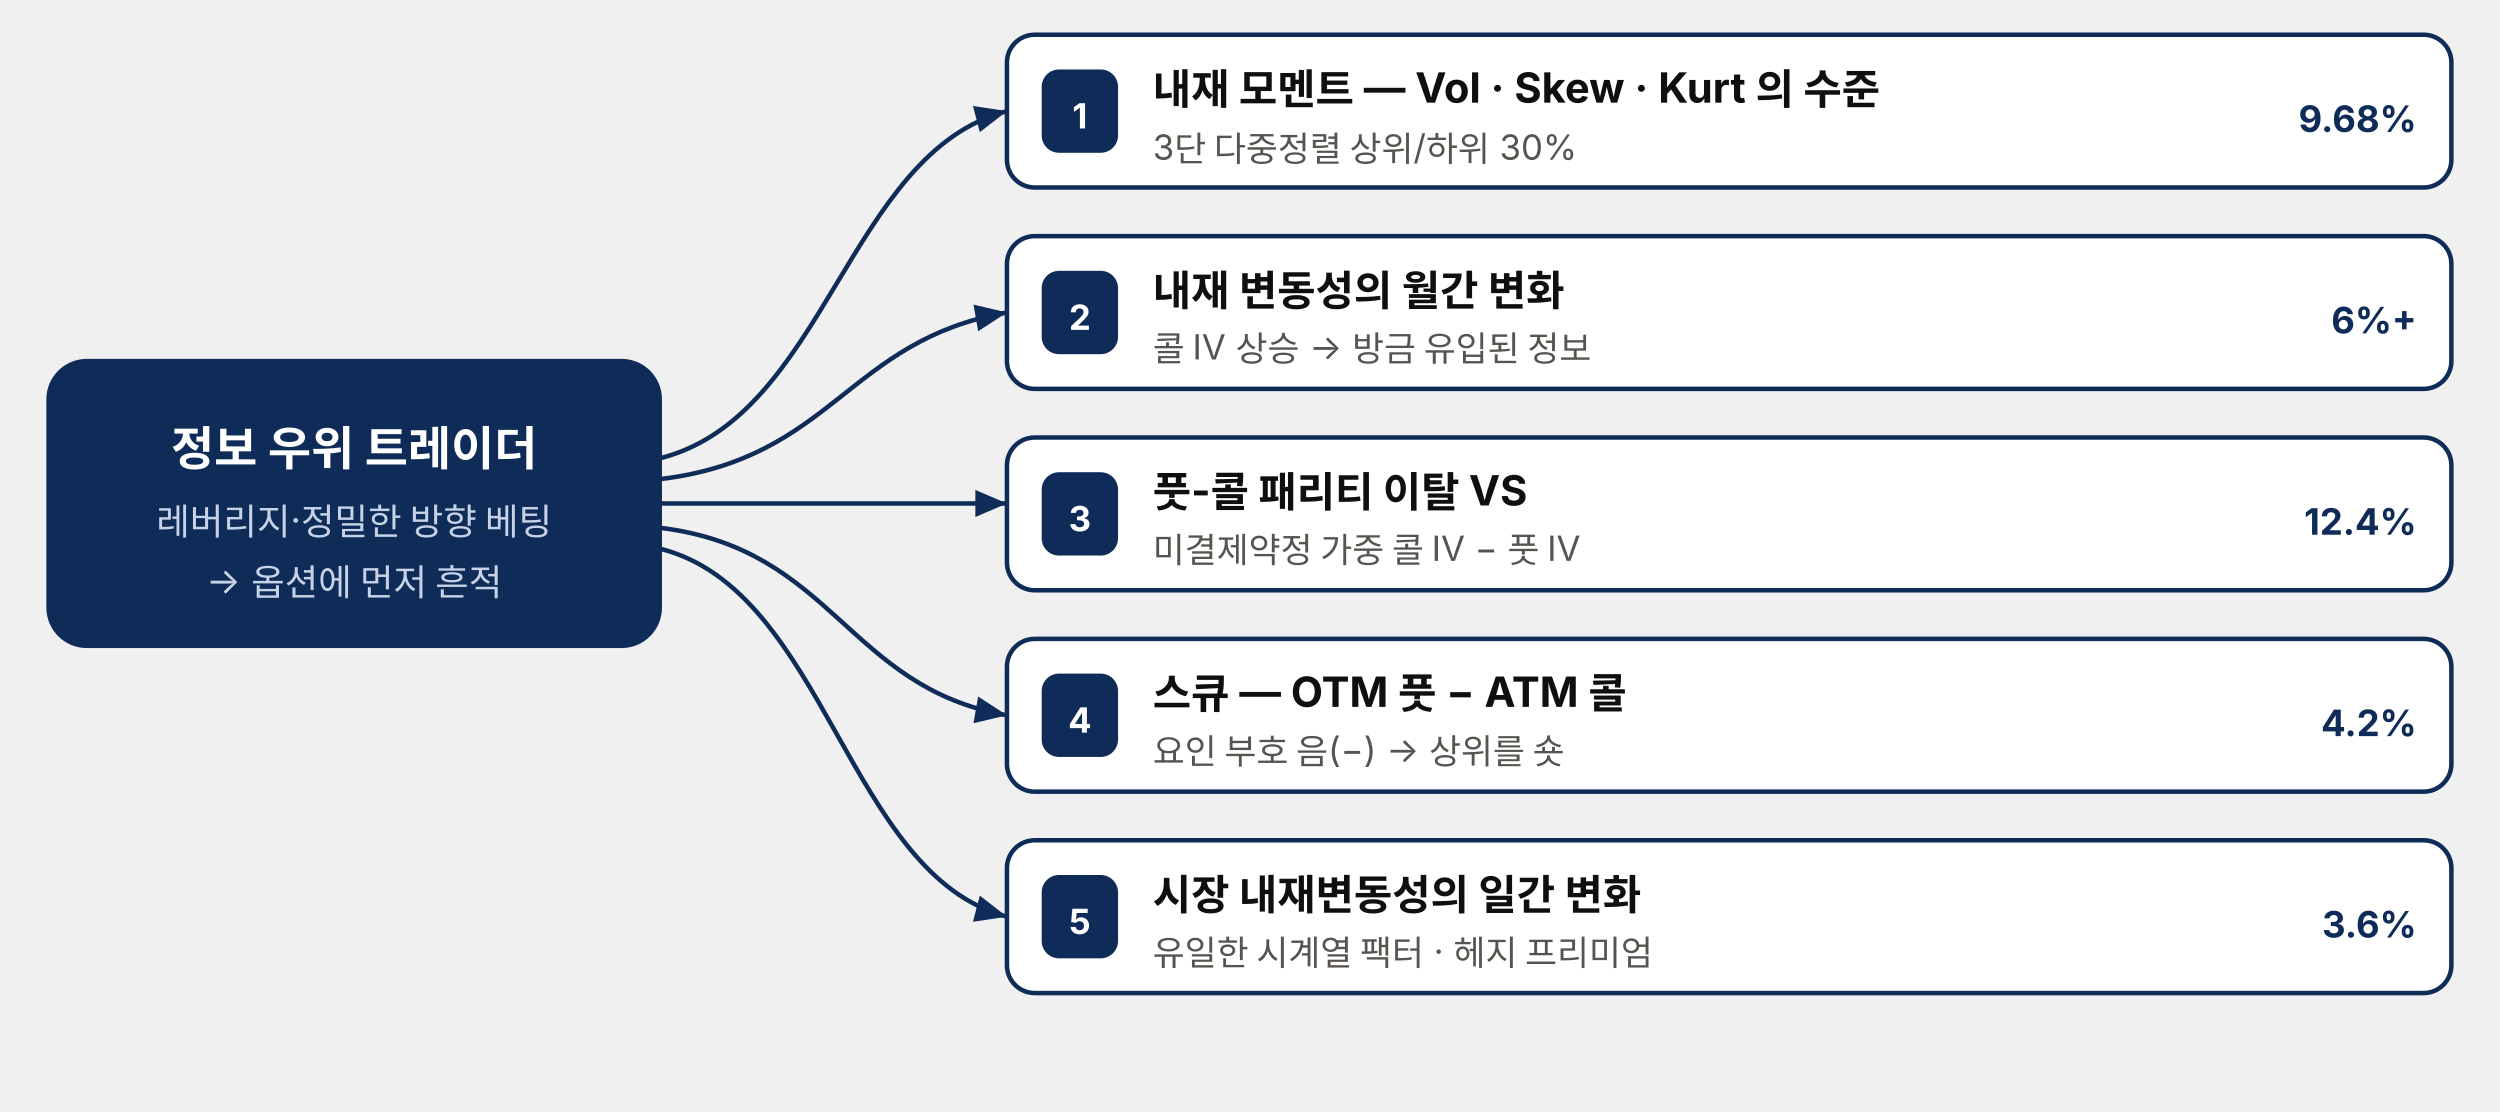
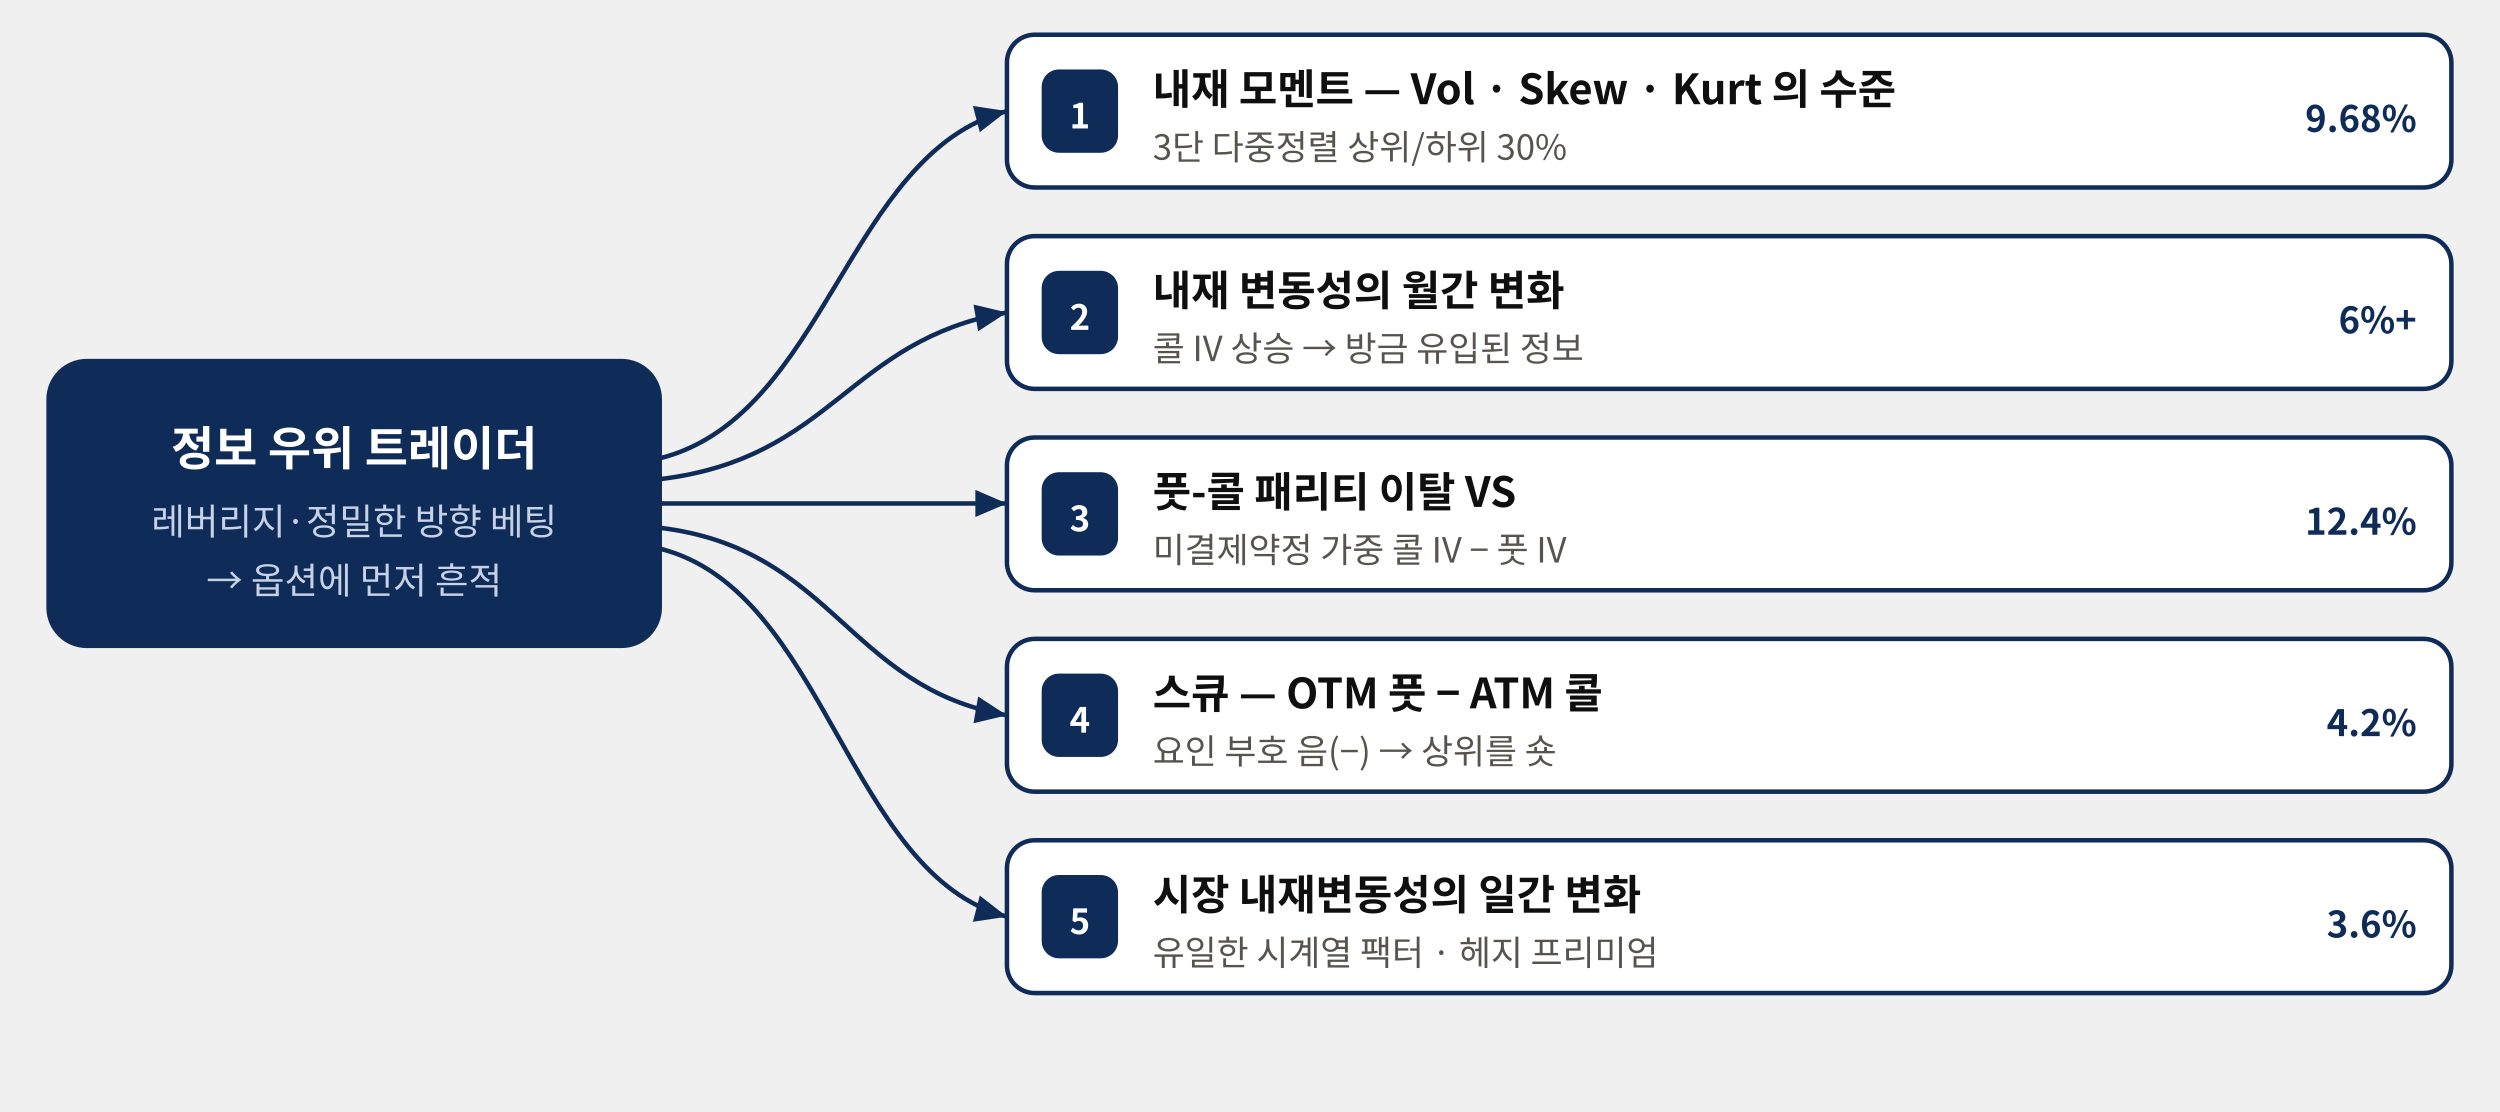
- <svg xmlns="http://www.w3.org/2000/svg" viewBox="0 0 720 320" font-family="Inter,Noto Sans KR,-apple-system,BlinkMacSystemFont,sans-serif" role="img">
+ <svg xmlns="http://www.w3.org/2000/svg" viewBox="0 0 720 320" font-family="Noto Sans CJK KR,Apple SD Gothic Neo,Malgun Gothic,Noto Sans KR,NanumGothic,Inter,system-ui,sans-serif" role="img">
  <defs>
    <marker id="ah5" markerWidth="9" markerHeight="9" refX="7" refY="3" orient="auto">
      <path d="M0,0 L7,3 L0,6 Z" fill="#0F2C59" />
    </marker>
    <style>
      .box{fill:#fff;stroke:#0F2C59;stroke-width:1.3}
      .key{fill:#0F2C59;stroke:#0F2C59}
      .t{fill:#0F0F10;font-size:12px;font-weight:700}
      .tc{fill:#fff;font-size:13.5px;font-weight:700;text-anchor:middle}
      .s{fill:#57534E;font-size:10px}
      .sk{fill:#C7D2E6;font-size:10.5px;text-anchor:middle}
      .num{fill:#0F2C59;font-size:10.5px;font-weight:700;text-anchor:end}
      .a{stroke:#0F2C59;stroke-width:1.3;fill:none;marker-end:url(#ah5)}
      .chip{fill:#0F2C59}
      .chipt{fill:#fff;font-size:10px;font-weight:700;text-anchor:middle}
    </style>
  </defs>
  <rect class="box key" x="14" y="104" width="176" height="82" rx="11" />
  <text class="tc" x="102" y="134">정보 우위 트레이더</text>
  <text class="sk" x="102" y="154">레버리지·정밀한 방향 베팅</text>
  <text class="sk" x="102" y="171">→ 옵션에 먼저 흔적</text>
  <rect class="box" x="290" y="10" width="416" height="44" rx="8" />
  <rect class="chip" x="300" y="20" width="22" height="24" rx="5" />
  <text class="chipt" x="311" y="37">1</text>
  <text class="t" x="332" y="30">내재 모멘트 — Vol · Skew · Kurt 의 수준</text>
  <text class="s" x="332" y="46">3단 다중정렬 상위/하위 30%</text>
  <text class="num" x="696" y="38">9.68%</text>
  <rect class="box" x="290" y="68" width="416" height="44" rx="8" />
  <rect class="chip" x="300" y="78" width="22" height="24" rx="5" />
  <text class="chipt" x="311" y="95">2</text>
  <text class="t" x="332" y="88">내재 변동성의 월간 변화</text>
  <text class="s" x="332" y="104">콜 IV 상승 → 방금 유입된 정보</text>
  <text class="num" x="696" y="96">6%+</text>
  <rect class="box" x="290" y="126" width="416" height="44" rx="8" />
  <rect class="chip" x="300" y="136" width="22" height="24" rx="5" />
  <text class="chipt" x="311" y="153">3</text>
  <text class="t" x="332" y="146">풋-콜 패리티 이탈 VS</text>
  <text class="s" x="332" y="162">미결제약정 가중 콜 IV − 풋 IV</text>
  <text class="num" x="696" y="154">12.4%</text>
  <rect class="box" x="290" y="184" width="416" height="44" rx="8" />
  <rect class="chip" x="300" y="194" width="22" height="24" rx="5" />
  <text class="chipt" x="311" y="211">4</text>
  <text class="t" x="332" y="204">스큐 — OTM 풋 − ATM 콜</text>
  <text class="s" x="332" y="220">요인 부호 음(−) → 상위를 숏</text>
  <text class="num" x="696" y="212">4.2%</text>
  <rect class="box" x="290" y="242" width="416" height="44" rx="8" />
  <rect class="chip" x="300" y="252" width="22" height="24" rx="5" />
  <text class="chipt" x="311" y="269">5</text>
  <text class="t" x="332" y="262">시장 내재변동성의 일간 변화</text>
  <text class="s" x="332" y="278">유일한 시계열 팩터 · 헤지 프리미엄</text>
  <text class="num" x="696" y="270">3.6%</text>
  <path class="a" d="M190,132 C238,120 244,44 290,32" />
  <path class="a" d="M190,138 C240,132 244,98 290,90" />
  <path class="a" d="M190,145 H290" />
  <path class="a" d="M190,152 C240,158 244,198 290,206" />
  <path class="a" d="M190,158 C238,170 244,252 290,264" />
</svg>
